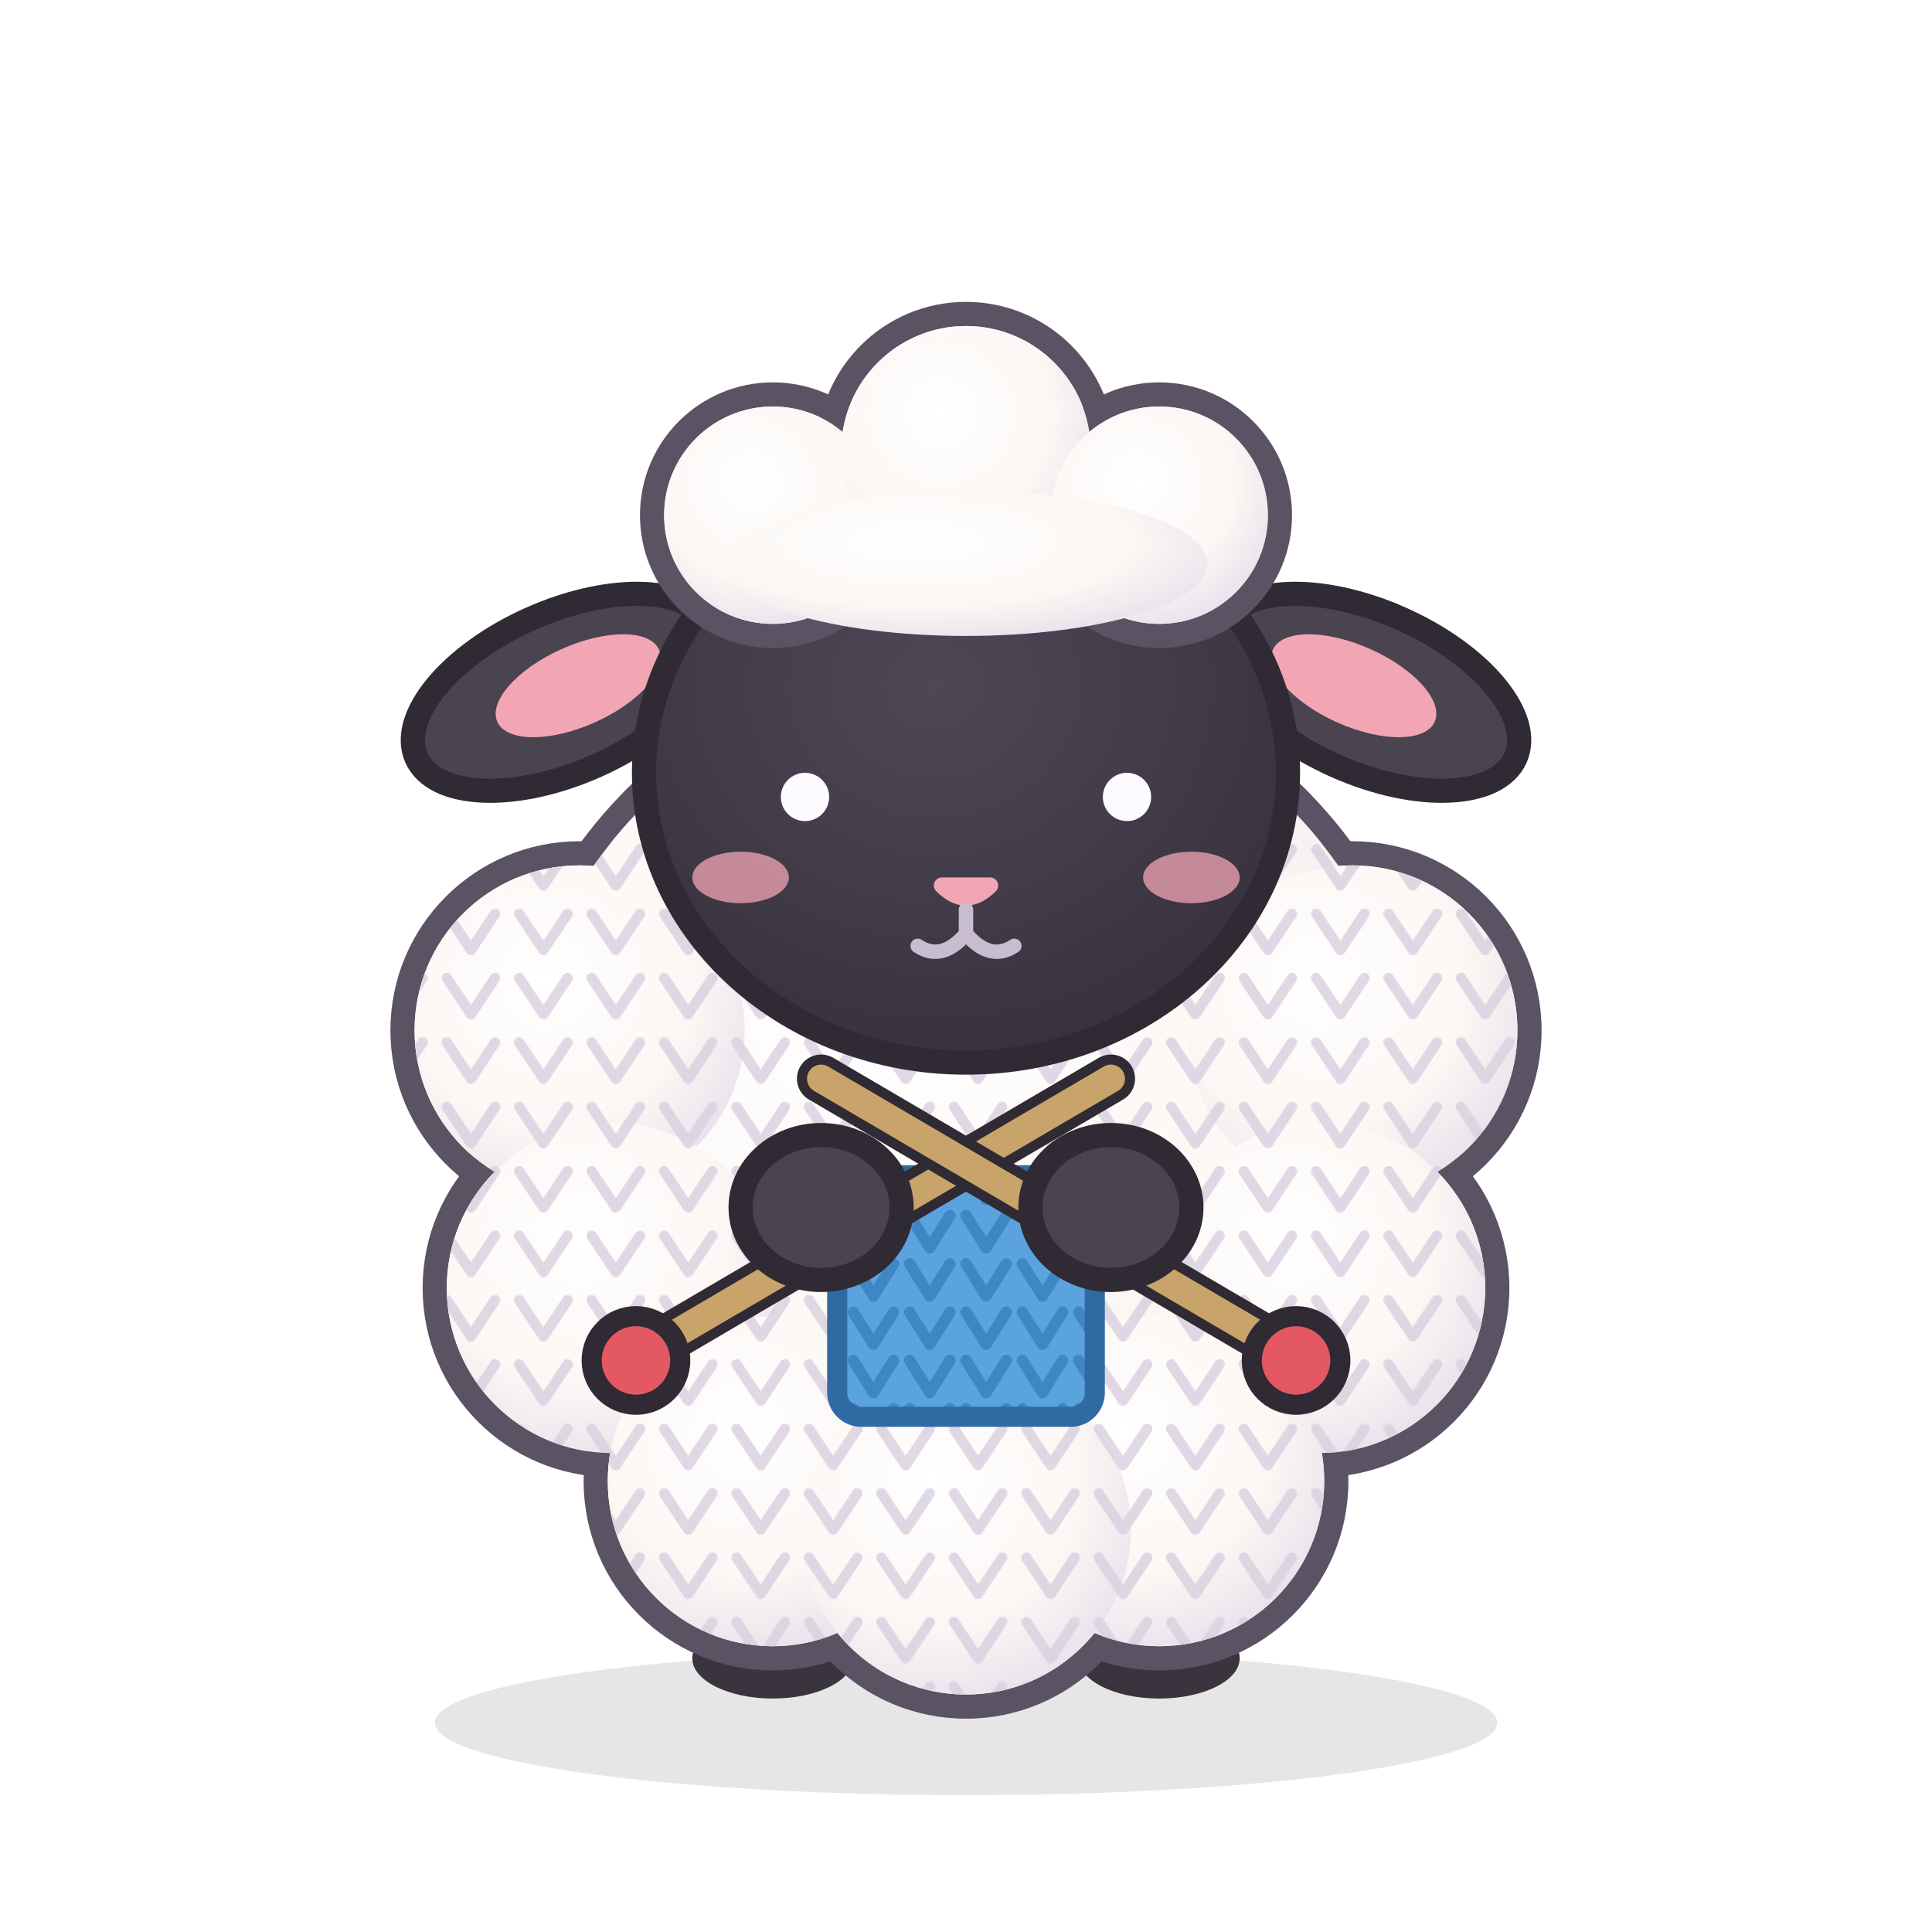
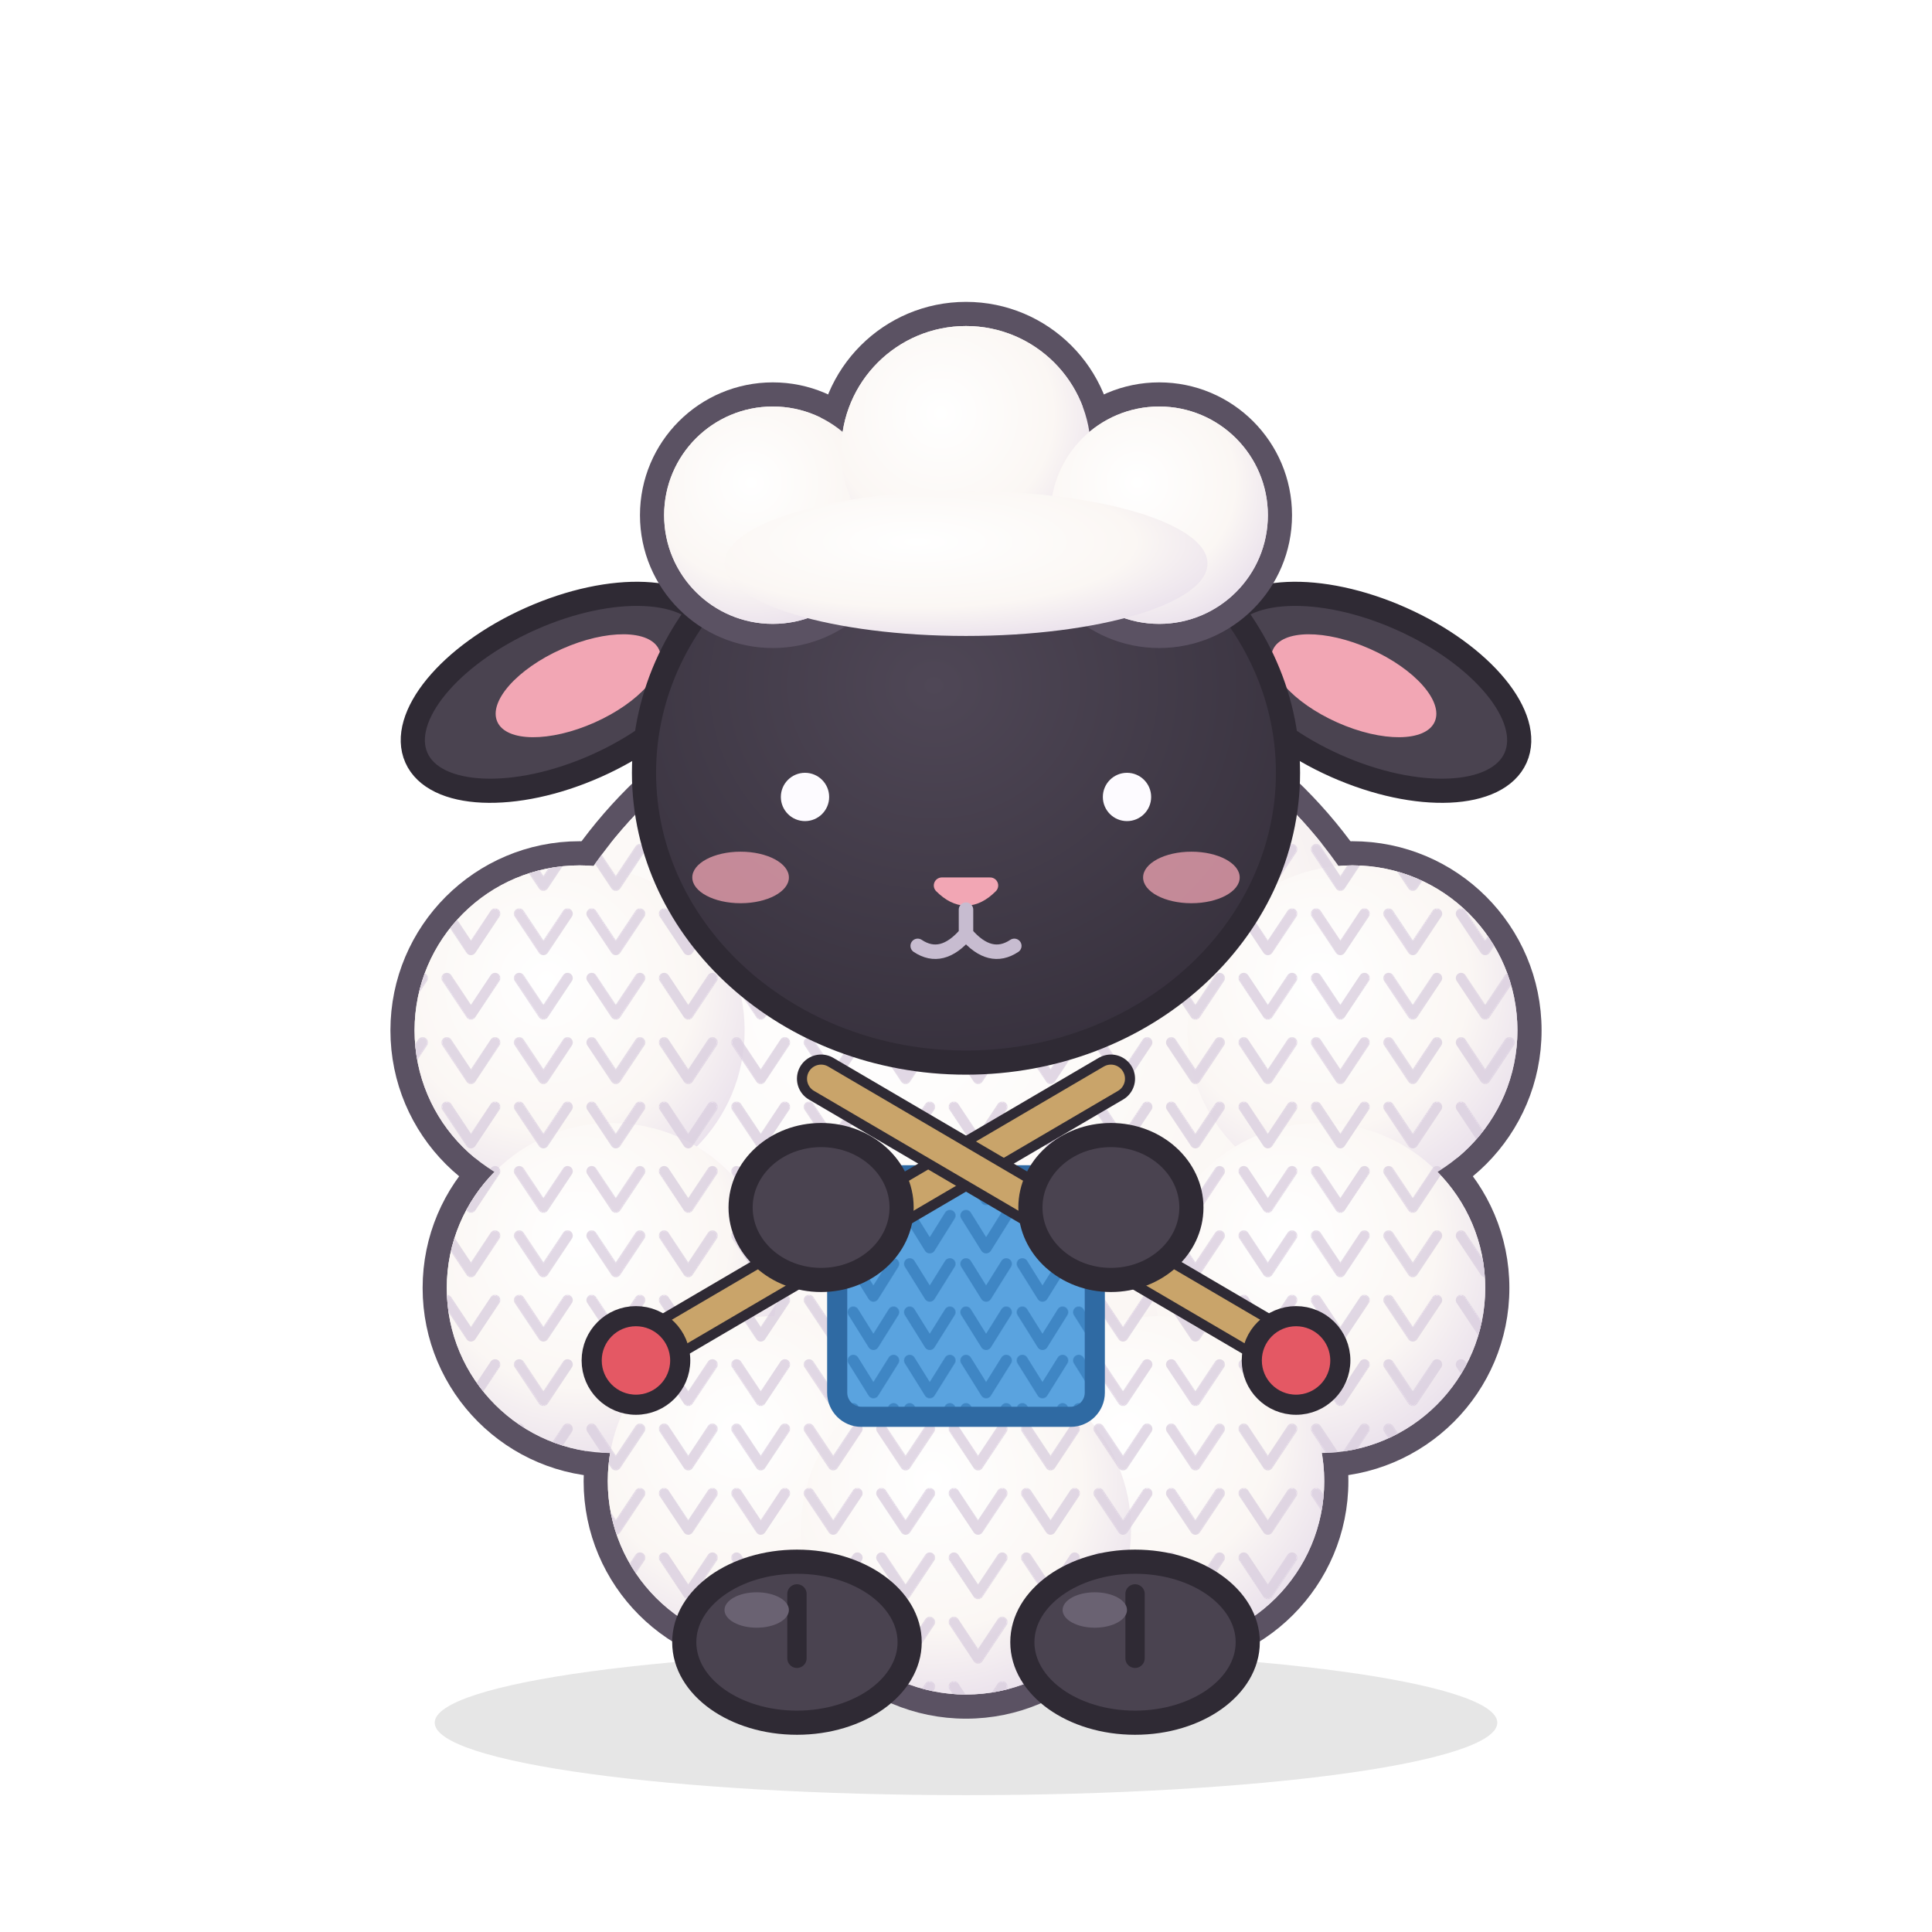
<svg xmlns="http://www.w3.org/2000/svg" viewBox="0 0 240 240" width="240" height="240">
  <defs>
    <radialGradient id="wool" cx="40%" cy="35%" r="75%">
      <stop offset="0" stop-color="#ffffff" />
      <stop offset="0.6" stop-color="#fbf7f4" />
      <stop offset="1" stop-color="#e6dcea" />
    </radialGradient>
    <radialGradient id="face" cx="45%" cy="35%" r="70%">
      <stop offset="0" stop-color="#4f4756" />
      <stop offset="1" stop-color="#36303c" />
    </radialGradient>
    <pattern id="stitch" width="9" height="8" patternUnits="userSpaceOnUse">
      <path d="M1.5 1.5 L4.5 6 L7.5 1.5" fill="none" stroke="#d9cede" stroke-width="1.3" stroke-linecap="round" stroke-linejoin="round" />
    </pattern>
    <pattern id="knit" width="7" height="6" patternUnits="userSpaceOnUse">
      <rect width="7" height="6" fill="#5aa3df" />
      <path d="M1 1 L3.5 5 L6 1" fill="none" stroke="#3f86c4" stroke-width="1.4" stroke-linecap="round" stroke-linejoin="round" />
    </pattern>
  </defs>
  <ellipse cx="120" cy="214" rx="66" ry="9" fill="#000" opacity="0.10" />
-   <rect x="86" y="182" width="20" height="28" rx="10" fill="#4a4350" />
-   <rect x="134" y="182" width="20" height="28" rx="10" fill="#4a4350" />
-   <ellipse cx="96" cy="206" rx="10" ry="5" fill="#3a343f" />
-   <ellipse cx="144" cy="206" rx="10" ry="5" fill="#3a343f" />
  <g fill="url(#wool)" stroke="#5b5263" stroke-width="3">
    <circle cx="120" cy="140" r="58" />
    <circle cx="72" cy="128" r="22" />
    <circle cx="168" cy="128" r="22" />
    <circle cx="76" cy="160" r="22" />
    <circle cx="164" cy="160" r="22" />
    <circle cx="96" cy="184" r="22" />
    <circle cx="144" cy="184" r="22" />
    <circle cx="120" cy="190" r="22" />
  </g>
  <g fill="url(#wool)">
    <circle cx="120" cy="140" r="56.5" />
    <circle cx="72" cy="128" r="20.5" />
    <circle cx="168" cy="128" r="20.5" />
    <circle cx="76" cy="160" r="20.5" />
    <circle cx="164" cy="160" r="20.5" />
    <circle cx="96" cy="184" r="20.5" />
    <circle cx="144" cy="184" r="20.5" />
    <circle cx="120" cy="190" r="20.5" />
  </g>
  <clipPath id="bodyClip">
    <circle cx="120" cy="140" r="56.5" />
    <circle cx="72" cy="128" r="20.5" />
    <circle cx="168" cy="128" r="20.5" />
    <circle cx="76" cy="160" r="20.5" />
    <circle cx="164" cy="160" r="20.5" />
    <circle cx="96" cy="184" r="20.5" />
    <circle cx="144" cy="184" r="20.5" />
    <circle cx="120" cy="190" r="20.5" />
  </clipPath>
  <rect x="40" y="70" width="160" height="150" fill="url(#stitch)" opacity="0.8" clip-path="url(#bodyClip)" />
+   <ellipse cx="99" cy="204" rx="14" ry="10" fill="#4a4350" stroke="#2f2a34" stroke-width="3" />
+   <path d="M99 198 V206" stroke="#2f2a34" stroke-width="2.4" stroke-linecap="round" />
+   <ellipse cx="94" cy="200" rx="4" ry="2.2" fill="#6a6272" />
+   <ellipse cx="141" cy="204" rx="14" ry="10" fill="#4a4350" stroke="#2f2a34" stroke-width="3" />
+   <path d="M141 198 V206" stroke="#2f2a34" stroke-width="2.4" stroke-linecap="round" />
+   <ellipse cx="136" cy="200" rx="4" ry="2.2" fill="#6a6272" />
  <g transform="rotate(-24 70 86)">
    <ellipse cx="70" cy="86" rx="20" ry="10" fill="#4a4350" stroke="#2f2a34" stroke-width="3" />
    <ellipse cx="72" cy="86" rx="11" ry="5" fill="#f2a6b4" />
  </g>
  <g transform="rotate(24 170 86)">
    <ellipse cx="170" cy="86" rx="20" ry="10" fill="#4a4350" stroke="#2f2a34" stroke-width="3" />
    <ellipse cx="168" cy="86" rx="11" ry="5" fill="#f2a6b4" />
  </g>
  <ellipse cx="120" cy="96" rx="40" ry="36" fill="url(#face)" stroke="#2f2a34" stroke-width="3" />
  <g fill="url(#wool)" stroke="#5b5263" stroke-width="3">
    <circle cx="96" cy="64" r="15" />
    <circle cx="120" cy="56" r="17" />
    <circle cx="144" cy="64" r="15" />
  </g>
  <g fill="url(#wool)">
    <circle cx="96" cy="64" r="13.5" />
    <circle cx="120" cy="56" r="15.5" />
    <circle cx="144" cy="64" r="13.5" />
    <ellipse cx="120" cy="70" rx="30" ry="9" />
  </g>
  <circle cx="100" cy="99" r="3" fill="#fdfbff" />
  <circle cx="140" cy="99" r="3" fill="#fdfbff" />
  <ellipse cx="92" cy="109" rx="6" ry="3.2" fill="#f2a6b4" opacity="0.75" />
  <ellipse cx="148" cy="109" rx="6" ry="3.2" fill="#f2a6b4" opacity="0.75" />
  <path d="M117 110 Q120 113 123 110 Z" fill="#f2a6b4" stroke="#f2a6b4" stroke-width="2" stroke-linejoin="round" />
  <path d="M120 113 V116 M120 116 Q117 119.5 114 117.5 M120 116 Q123 119.5 126 117.5" fill="none" stroke="#c7bcd0" stroke-width="1.8" stroke-linecap="round" stroke-linejoin="round" />
  <rect x="104" y="146" width="32" height="30" rx="3" fill="url(#knit)" stroke="#2f6aa3" stroke-width="2.5" />
  <g stroke-linecap="round">
    <line x1="80" y1="168" x2="138" y2="134" stroke="#2f2a34" stroke-width="6" />
    <line x1="80" y1="168" x2="138" y2="134" stroke="#c9a46a" stroke-width="3.5" />
    <line x1="160" y1="168" x2="102" y2="134" stroke="#2f2a34" stroke-width="6" />
    <line x1="160" y1="168" x2="102" y2="134" stroke="#c9a46a" stroke-width="3.5" />
  </g>
  <circle cx="79" cy="169" r="5.5" fill="#e45864" stroke="#2f2a34" stroke-width="2.5" />
  <circle cx="161" cy="169" r="5.5" fill="#e45864" stroke="#2f2a34" stroke-width="2.5" />
  <ellipse cx="102" cy="150" rx="10" ry="9" fill="#4a4350" stroke="#2f2a34" stroke-width="3" />
  <ellipse cx="138" cy="150" rx="10" ry="9" fill="#4a4350" stroke="#2f2a34" stroke-width="3" />
</svg>
